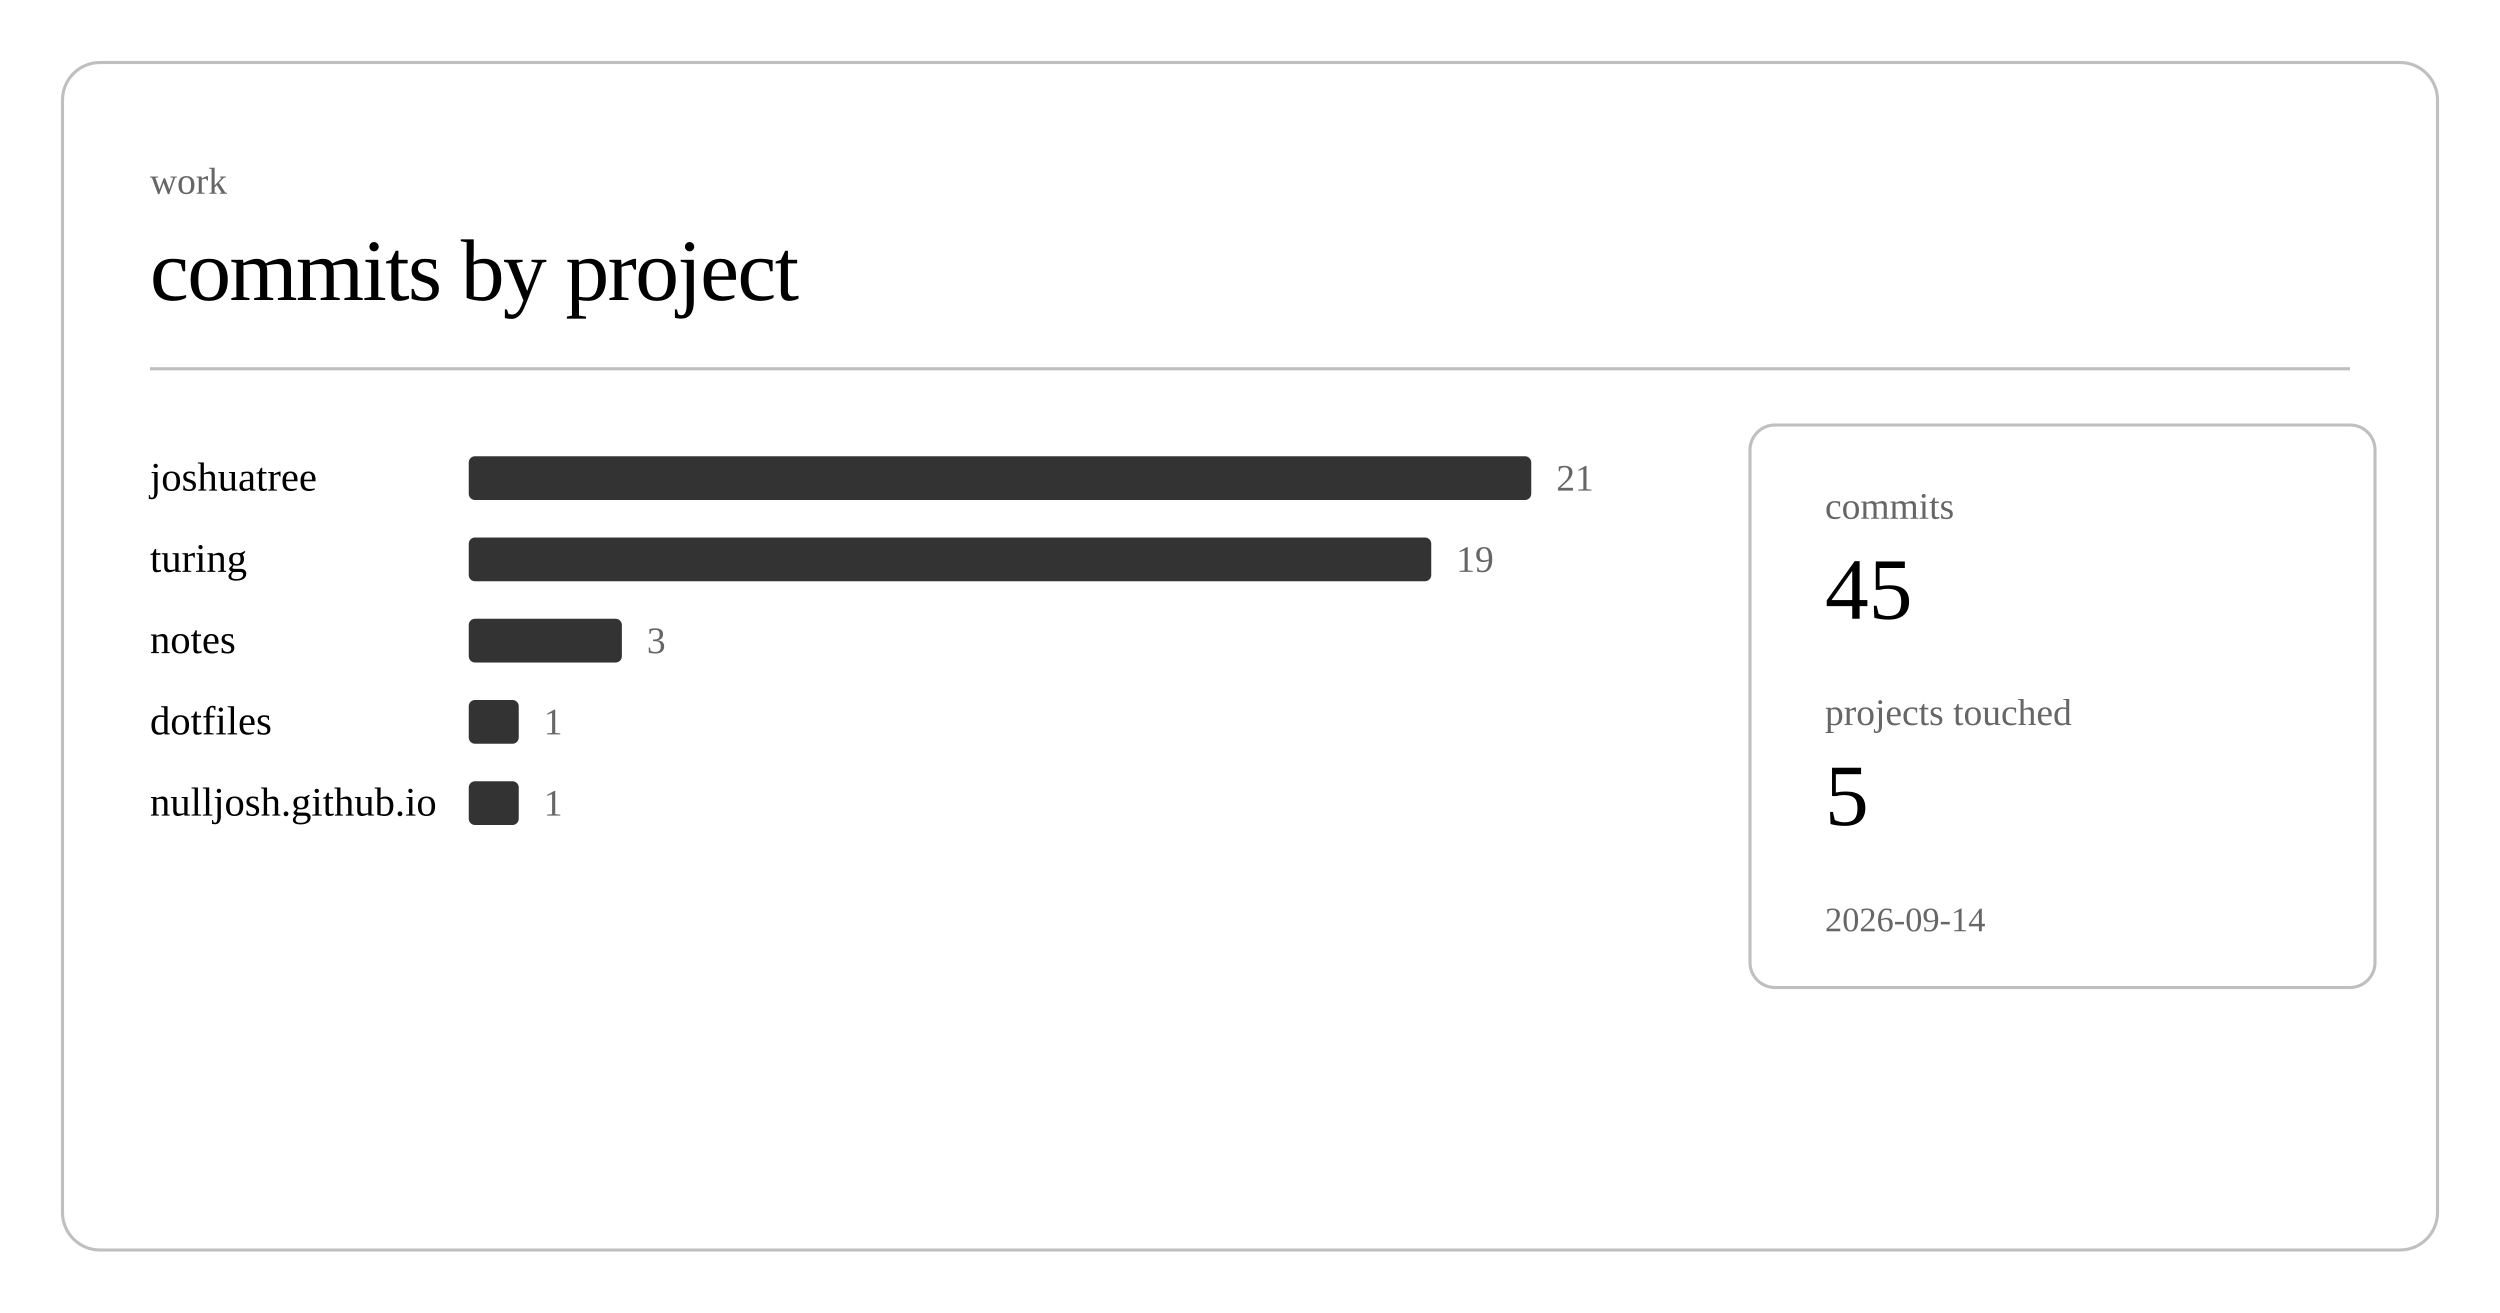
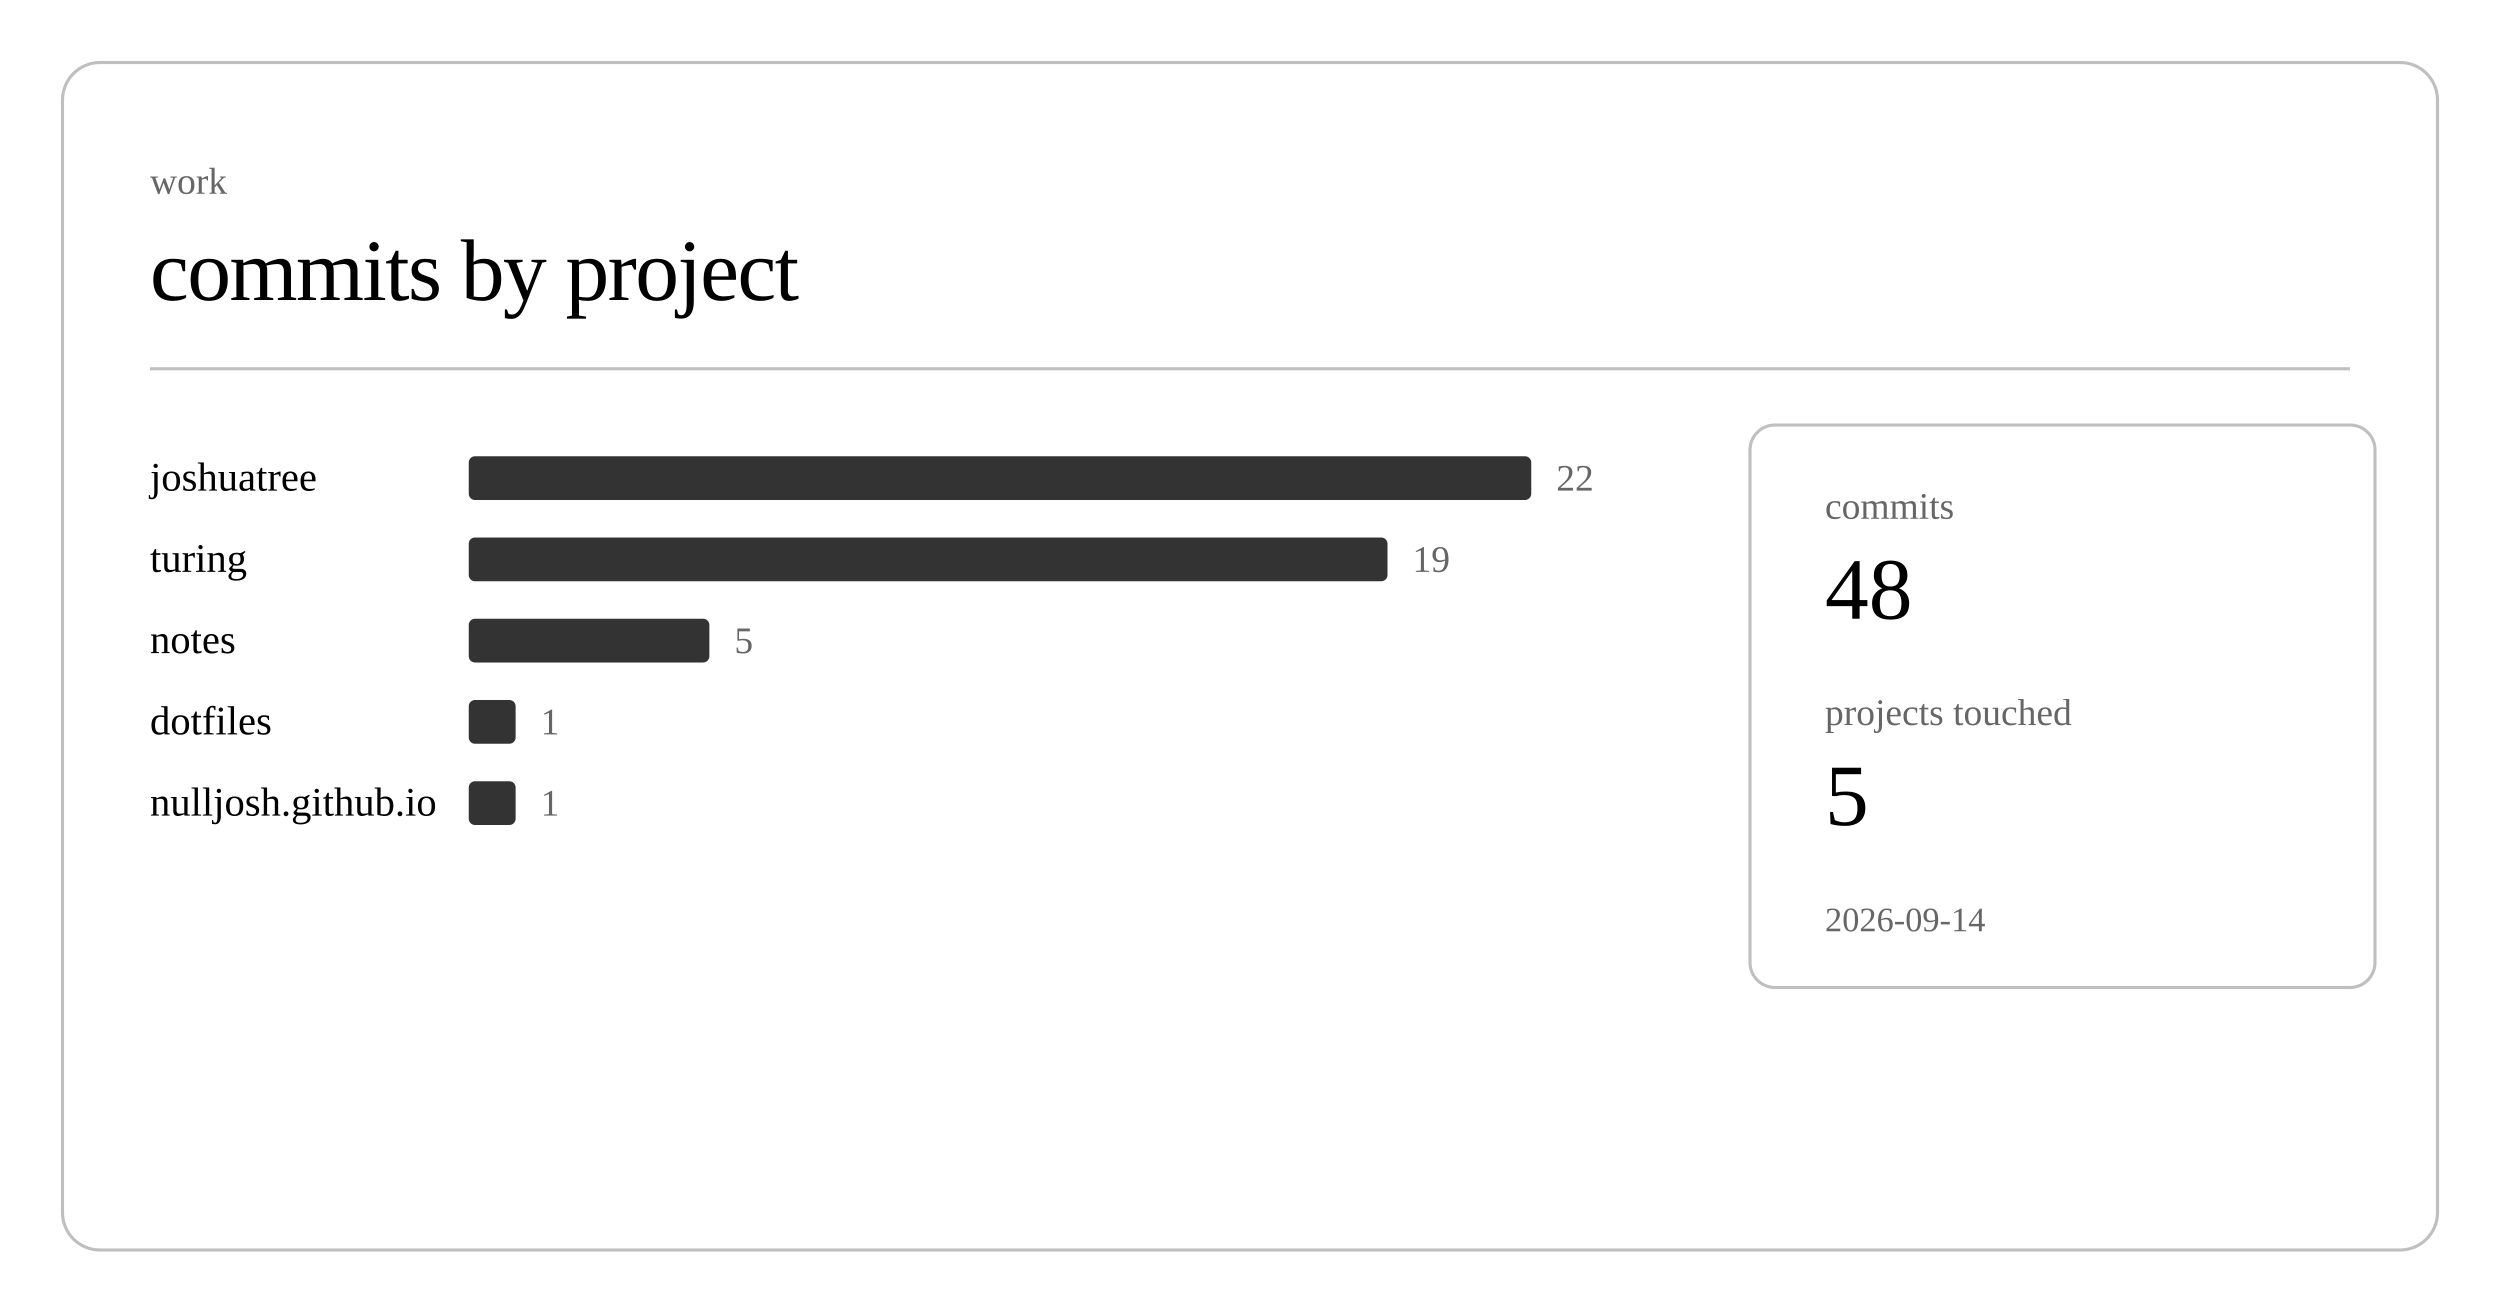
<svg xmlns="http://www.w3.org/2000/svg" class="post-header-svg" viewBox="0 0 800 420" width="800" height="420">
  <rect x="20" y="20" width="760" height="380" rx="12" ry="12" fill="none" stroke="currentColor" stroke-width="1" opacity="0.25" />
  <text fill="currentColor" x="48" y="62" font-size="12" opacity="0.6">work</text>
  <text fill="currentColor" x="48" y="96" font-size="28" font-weight="300" letter-spacing="-0.5">commits by project</text>
  <line stroke="currentColor" x1="48" y1="118" x2="752" y2="118" stroke-width="1" opacity="0.25" />
  <a href="https://github.com/nulljosh/joshuatree">
    <text fill="currentColor" x="48" y="157" font-size="13">joshuatree</text>
  </a>
  <rect x="150" y="146" width="340" height="14" rx="2" fill="currentColor" opacity="0.8" />
-   <text fill="currentColor" x="498" y="157" font-size="12" opacity="0.6">21</text>
+   <text fill="currentColor" x="498" y="157" font-size="12" opacity="0.6">22</text>
  <a href="https://github.com/nulljosh/turing">
    <text fill="currentColor" x="48" y="183" font-size="13">turing</text>
  </a>
-   <rect x="150" y="172" width="308" height="14" rx="2" fill="currentColor" opacity="0.8" />
-   <text fill="currentColor" x="466" y="183" font-size="12" opacity="0.6">19</text>
+   <rect x="150" y="172" width="294" height="14" rx="2" fill="currentColor" opacity="0.8" />
+   <text fill="currentColor" x="452" y="183" font-size="12" opacity="0.6">19</text>
  <a href="https://github.com/nulljosh/notes">
    <text fill="currentColor" x="48" y="209" font-size="13">notes</text>
  </a>
-   <rect x="150" y="198" width="49" height="14" rx="2" fill="currentColor" opacity="0.8" />
-   <text fill="currentColor" x="207" y="209" font-size="12" opacity="0.6">3</text>
+   <rect x="150" y="198" width="77" height="14" rx="2" fill="currentColor" opacity="0.8" />
+   <text fill="currentColor" x="235" y="209" font-size="12" opacity="0.6">5</text>
  <a href="https://github.com/nulljosh/dotfiles">
    <text fill="currentColor" x="48" y="235" font-size="13">dotfiles</text>
  </a>
-   <rect x="150" y="224" width="16" height="14" rx="2" fill="currentColor" opacity="0.8" />
-   <text fill="currentColor" x="174" y="235" font-size="12" opacity="0.6">1</text>
+   <rect x="150" y="224" width="15" height="14" rx="2" fill="currentColor" opacity="0.8" />
+   <text fill="currentColor" x="173" y="235" font-size="12" opacity="0.6">1</text>
  <a href="https://github.com/nulljosh/nulljosh.github.io">
    <text fill="currentColor" x="48" y="261" font-size="13">nulljosh.github.io</text>
  </a>
-   <rect x="150" y="250" width="16" height="14" rx="2" fill="currentColor" opacity="0.8" />
-   <text fill="currentColor" x="174" y="261" font-size="12" opacity="0.6">1</text>
+   <rect x="150" y="250" width="15" height="14" rx="2" fill="currentColor" opacity="0.8" />
+   <text fill="currentColor" x="173" y="261" font-size="12" opacity="0.6">1</text>
  <rect x="560" y="136" width="200" height="180" rx="8" ry="8" fill="none" stroke="currentColor" stroke-width="1" opacity="0.25" />
  <text fill="currentColor" x="584" y="166" font-size="12" opacity="0.6">commits</text>
-   <text fill="currentColor" x="584" y="198" font-size="28" font-weight="500">45</text>
+   <text fill="currentColor" x="584" y="198" font-size="28" font-weight="500">48</text>
  <text fill="currentColor" x="584" y="232" font-size="12" opacity="0.6">projects touched</text>
  <text fill="currentColor" x="584" y="264" font-size="28" font-weight="500">5</text>
  <text fill="currentColor" x="584" y="298" font-size="11" opacity="0.6">2026-09-14</text>
</svg>
